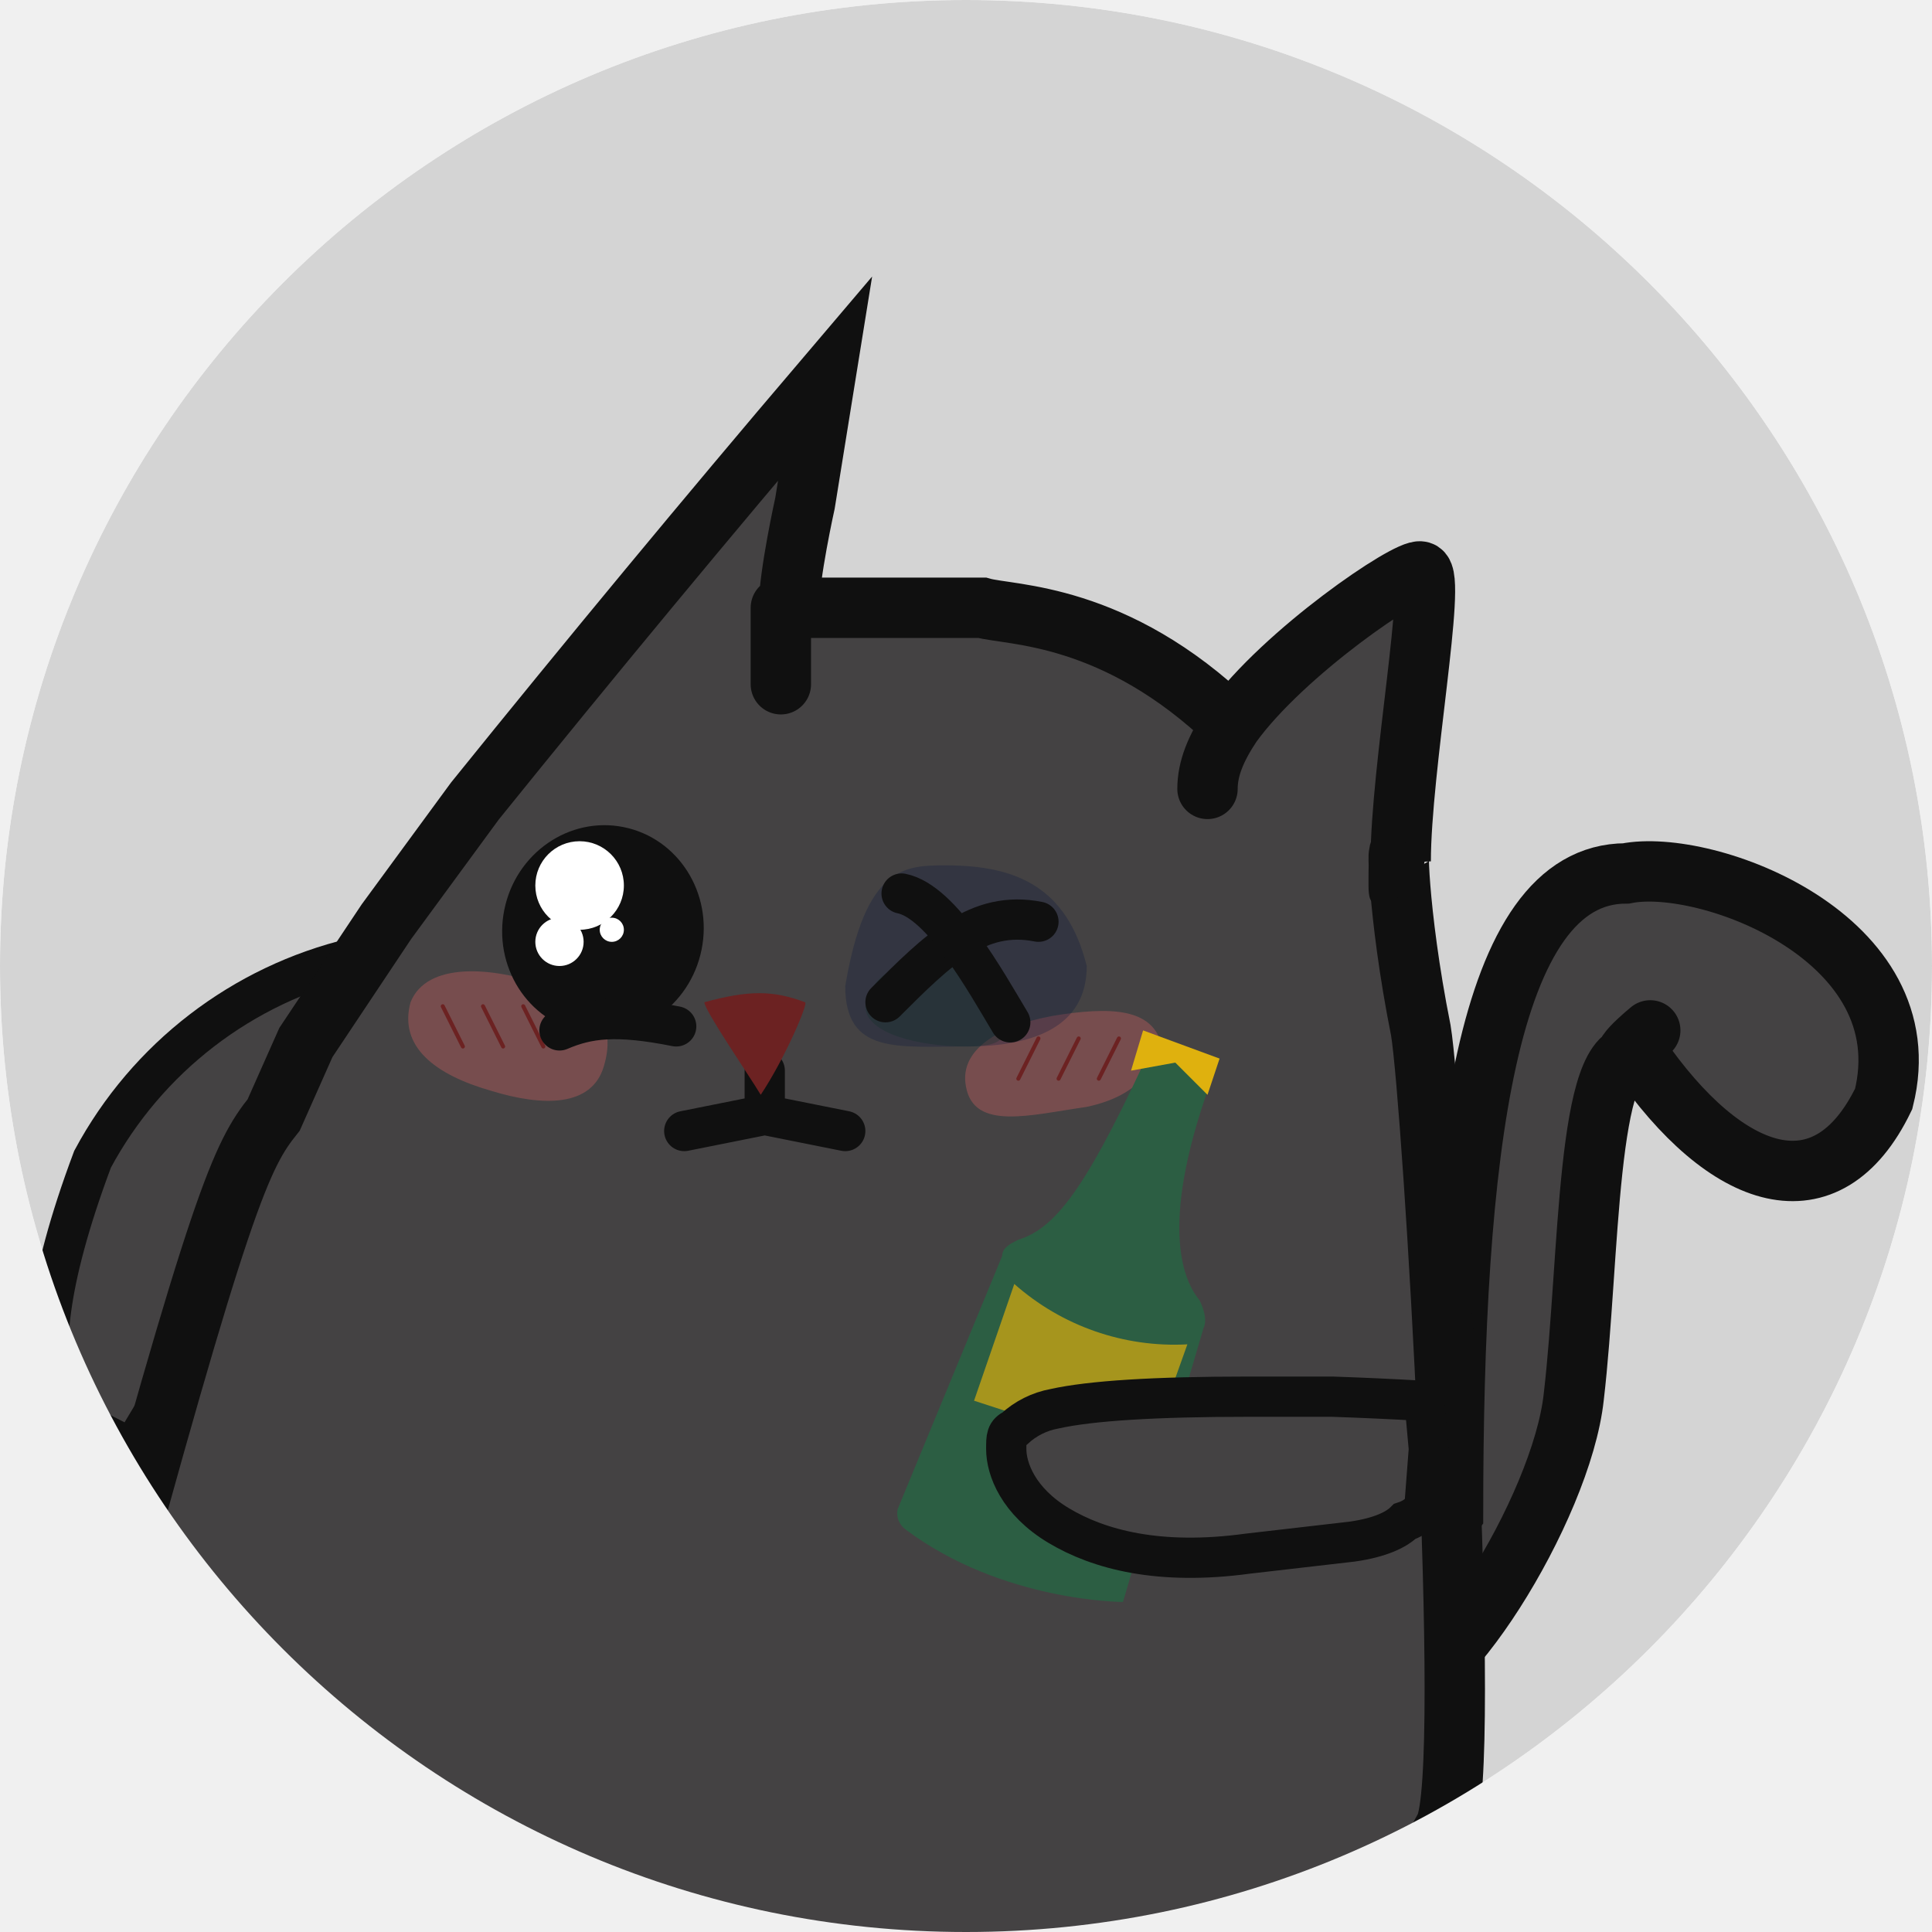
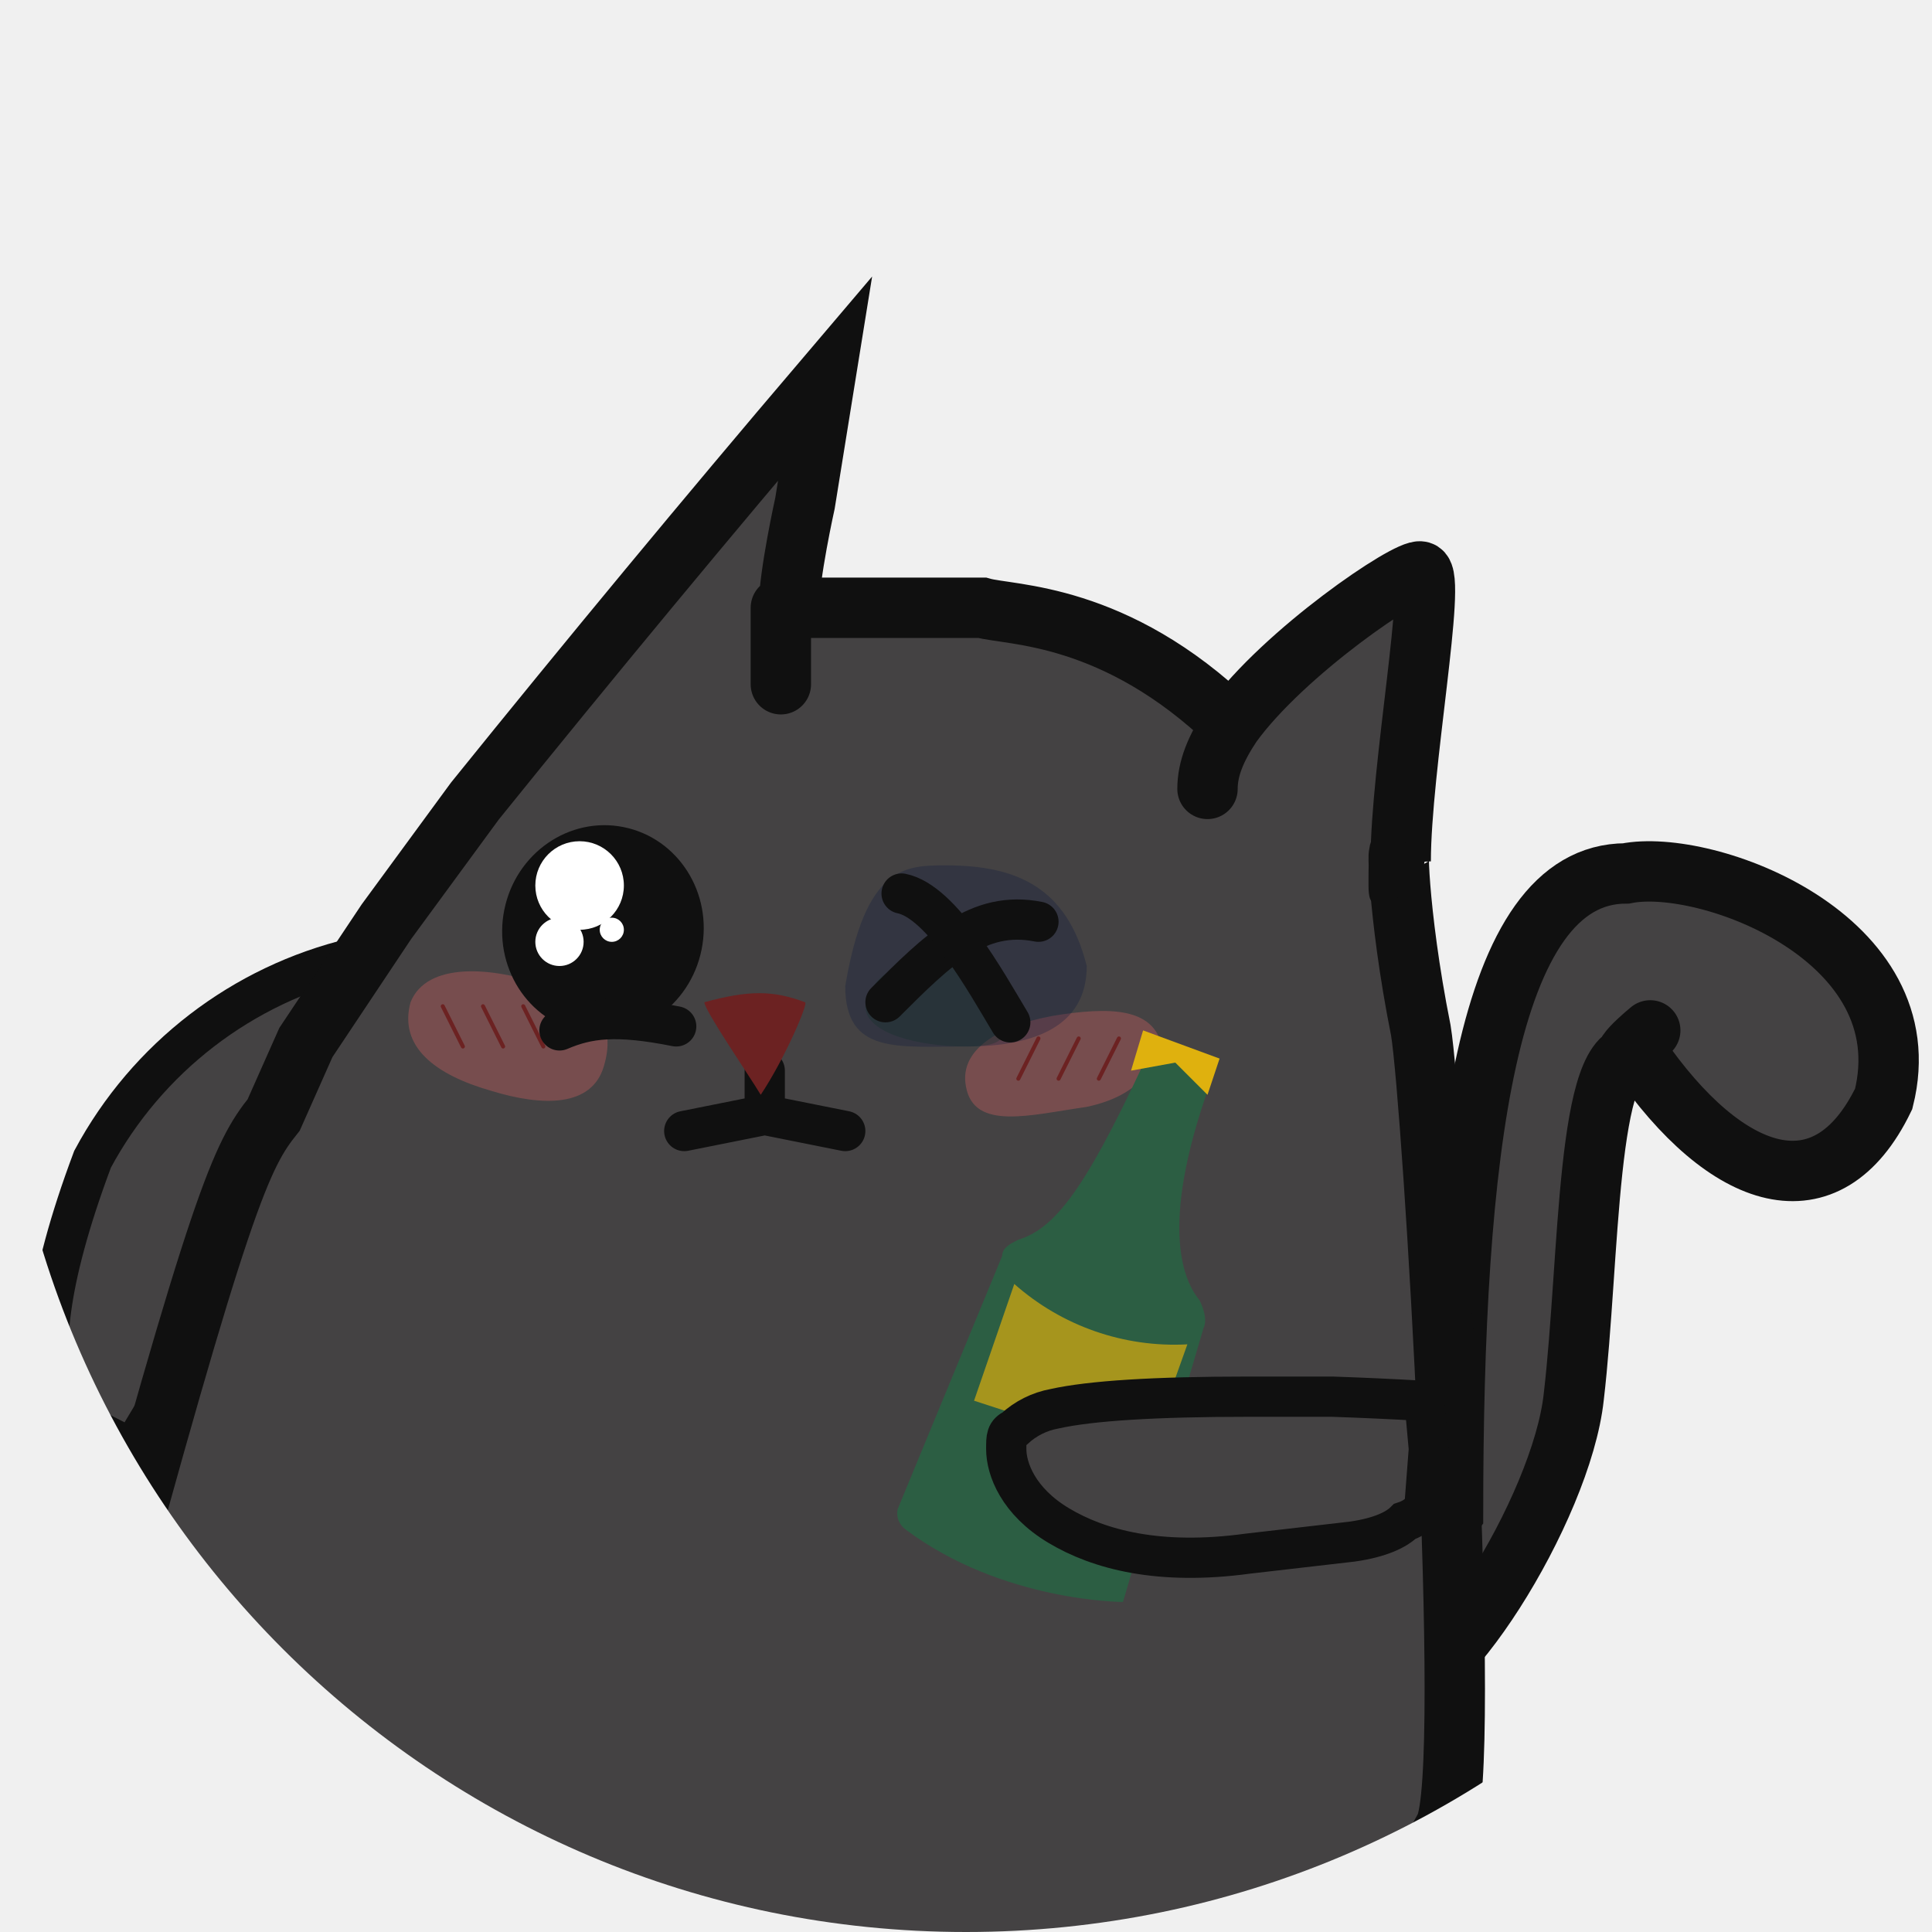
<svg xmlns="http://www.w3.org/2000/svg" fill="none" viewBox="0 0 48 48">
  <mask id="a" style="mask-type:alpha" maskUnits="userSpaceOnUse" x="0" y="0" width="48" height="48">
    <rect width="48" height="48" rx="24" fill="#E9E9E9" />
  </mask>
  <g mask="url(#a)">
-     <circle cx="24" cy="24" r="24" fill="#D4D4D4" />
    <path d="m6.2 29.4-1.8 4.3-.4 1.1-.6 1-.1.1H3l-.1-.1c-.8-.4-1.3-.7-1.6-1.4-.2-.8-.2-2.4 1-5.6a10 10 0 0 1 6.5-5c.6-.2 1-.1 1.3 0h.1l-.1.3-.5.5c-.9 1-2.2 2.4-3.4 4.8Z" fill="#444243" stroke="#101010" />
    <path d="M34.4 40.4c.8-1.4 1-2 1.7-2.8 0-8.8.8-16 4.3-16 2-.3 7.5 1.7 6.4 5.7-1.4 2.9-4 2-6.1-1h-.3c-1 .5-.9 5.3-1.3 8.4-.3 2.8-3.4 7.7-4.7 7.3v-1.6Z" fill="#444243" />
    <path d="M40.7 26.2c2.2 3.2 4.7 4 6.1 1.1 1-4-4.4-6-6.4-5.6-3.5 0-4.3 7-4.3 15.9-.6.8-1 1.4-1.7 2.8V42c1.3.4 4.4-4.5 4.7-7.3.4-3.4.3-8.8 1.6-8.5Zm0 0c-.8.3.3-.6.3-.6" stroke="#101010" stroke-width="1.5" stroke-linecap="round" />
    <path d="M6.7 27.7c-.8 1-1.3 2-4.5 13.8-.8 3 .9 7 2.7 7.7 2.7 1 6.9 2.7 20.9 2.8 6.7 0 9.1-5 10-6.6.7-1.4-.3-18-.6-19.8-.6-3-.6-5.1-.5-4.2 0-2.3.9-7.1.5-7.2-.3-.1-3.4 2-4.7 3.8-2.9-2.8-5.5-2.7-6.2-2.9h-4.9l.5-2.6.5-3.1a523.2 523.2 0 0 0-8.7 10.5l-2.2 3-2 3-.8 1.8Z" fill="#444243" />
    <path d="M19.4 17v-1.9M30 19.6c0-.5.2-1 .6-1.6m-11-2.9c0-.8.4-2.6.4-2.6l.5-3.1a523.2 523.2 0 0 0-8.7 10.5l-2.2 3-2 3-.8 1.8c-.8 1-1.3 2-4.5 13.8-.8 3 .9 7 2.7 7.7 2.7 1 6.9 2.7 20.9 2.8 6.7 0 9.1-5 10-6.6.7-1.4-.3-18-.6-19.8-.6-3-.6-5.1-.5-4.2 0-2.3.9-7.1.5-7.2-.3-.1-3.4 2-4.7 3.8m-11-2.9h4.8c.7.2 3.3.1 6.2 2.9" stroke="#101010" stroke-width="1.5" stroke-linecap="round" />
    <path d="M15 26.5c-.3 1-1.5 1-2.8.6-1.4-.4-2.3-1.1-2-2.2.4-1 2-.9 3.4-.4 1.3.4 1.7 1 1.4 2ZM29 26.2c-.5.3-.6 1-2 1.3-1.4.2-2.8.6-3-.5-.2-1 1-1.6 2.4-1.8 1.4-.2 2.4-.1 2.5 1Z" fill="#EE6767" fill-opacity=".3" />
    <path d="m11 25 .5 1M12 25l.5 1M25.8 25.8l-.5 1M26.8 25.8l-.5 1M27.8 25.8l-.5 1M13 25l.5 1" stroke="#6C2222" stroke-width=".1" stroke-linecap="round" />
    <ellipse cx="15" cy="23.1" rx="2.5" ry="2.6" transform="rotate(11.5 15 23)" fill="#101010" />
    <path d="M27 24c0 1.5-1.3 2-3 2s-3 .2-3-1.5c.5-3 1.5-3 2.5-3 1.7 0 3 .5 3.5 2.5Z" fill="#0D1A3C" fill-opacity=".3" />
    <path d="M25 25c0 .7.1 1-1 1s-2.5-.3-2.5-1c.3-1.3 1.5-1 2.2-1 1 0 1 .1 1.3 1Z" fill="#102F27" fill-opacity=".3" />
    <path d="M16.8 25.5c-1.5-.3-2.2-.2-2.9.1M25.8 22.9c-1.5-.3-2.5.7-3.8 2" stroke="#101010" stroke-linecap="round" />
    <path d="M22.4 22.2c1 .2 2.1 2.2 2.7 3.2" stroke="#101010" stroke-linecap="round" />
    <circle cx="14.4" cy="22" r="1.1" fill="#fff" />
    <circle cx="13.9" cy="23.4" r=".6" fill="#fff" />
    <circle cx="15.2" cy="23.1" r=".3" fill="#fff" />
    <path d="M19 26.6v1.1M19 27.7l-2 .4M21 28.1l-2-.4" stroke="#101010" stroke-linecap="round" />
    <path d="M20 24.9c-.8-.3-1.4-.3-2.5 0 0 .2 1.1 1.8 1.4 2.3.6-.9 1.2-2.3 1.1-2.3Z" fill="#6C2222" />
    <path d="M34.5 21s.4-.3.9.3c0 .6-.7 1.1-1 1.1-.2 0-.4.2-.4-.4 0-1 0-1.3.5-1Z" fill="#101010" />
    <path d="M25.3 30.8c1-.3 1.8-1.5 3.4-5l1.6.5c-1.5 3.8-1 5.4-.5 6 .1.2.2.5.1.7l-2 6.8s-3 0-5.4-1.8a.5.5 0 0 1-.2-.5l2.6-6.3c0-.2.2-.3.4-.4Z" fill="#2C5E43" />
    <path d="m30.3 26.3-1.9-.7-.3 1 1.1-.2.8.8.3-.9Z" fill="#DFB10E" />
    <path d="M29.5 33.4a6 6 0 0 1-4.3-1.5l-1 2.9 4.3 1.4 1-2.8Z" fill="#DAAD0D" fill-opacity=".7" />
    <path d="m35.5 36-.1 1.3c0 .2-.2.4-.5.5-.2.2-.6.4-1.3.5l-2.6.3c-2.2.3-3.7-.1-4.7-.7S25 36.5 25 36c0-.3 0-.4.2-.5a2 2 0 0 1 1-.5c.9-.2 2.5-.3 4.8-.3h2.1a95.6 95.6 0 0 1 2.2.1l.1.1.1 1.1Z" fill="#444243" stroke="#101010" />
  </g>
</svg>
